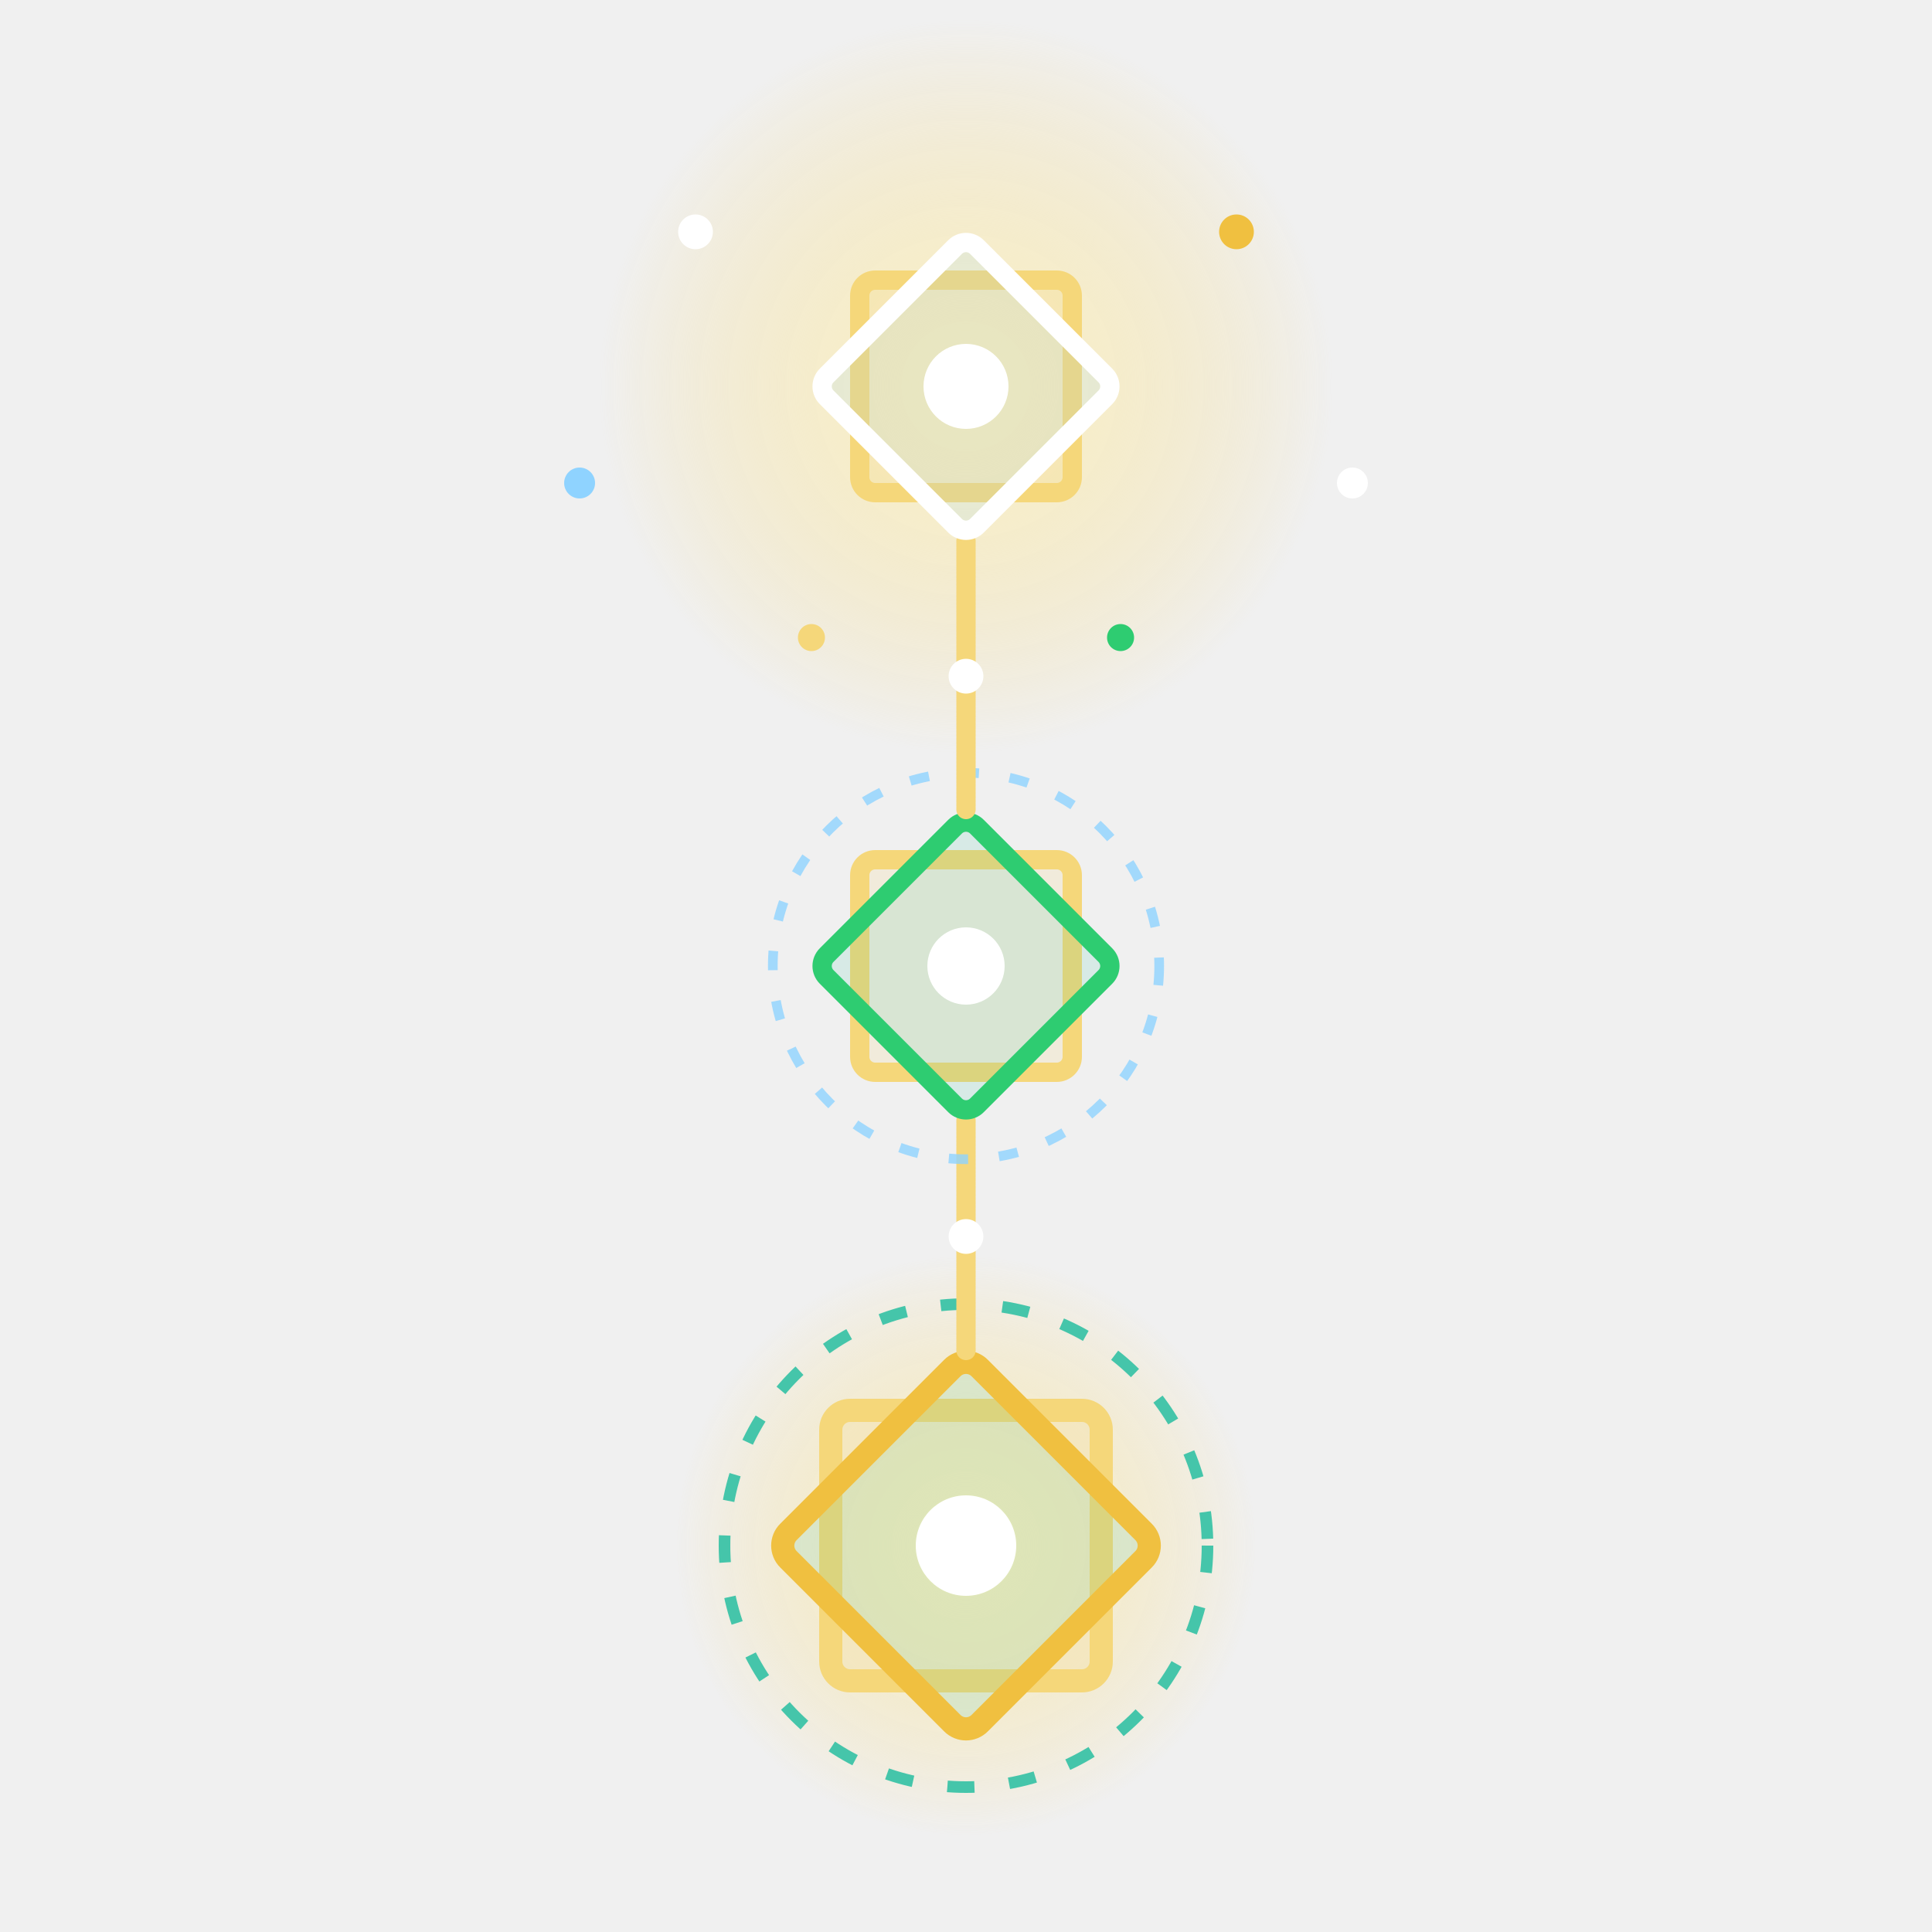
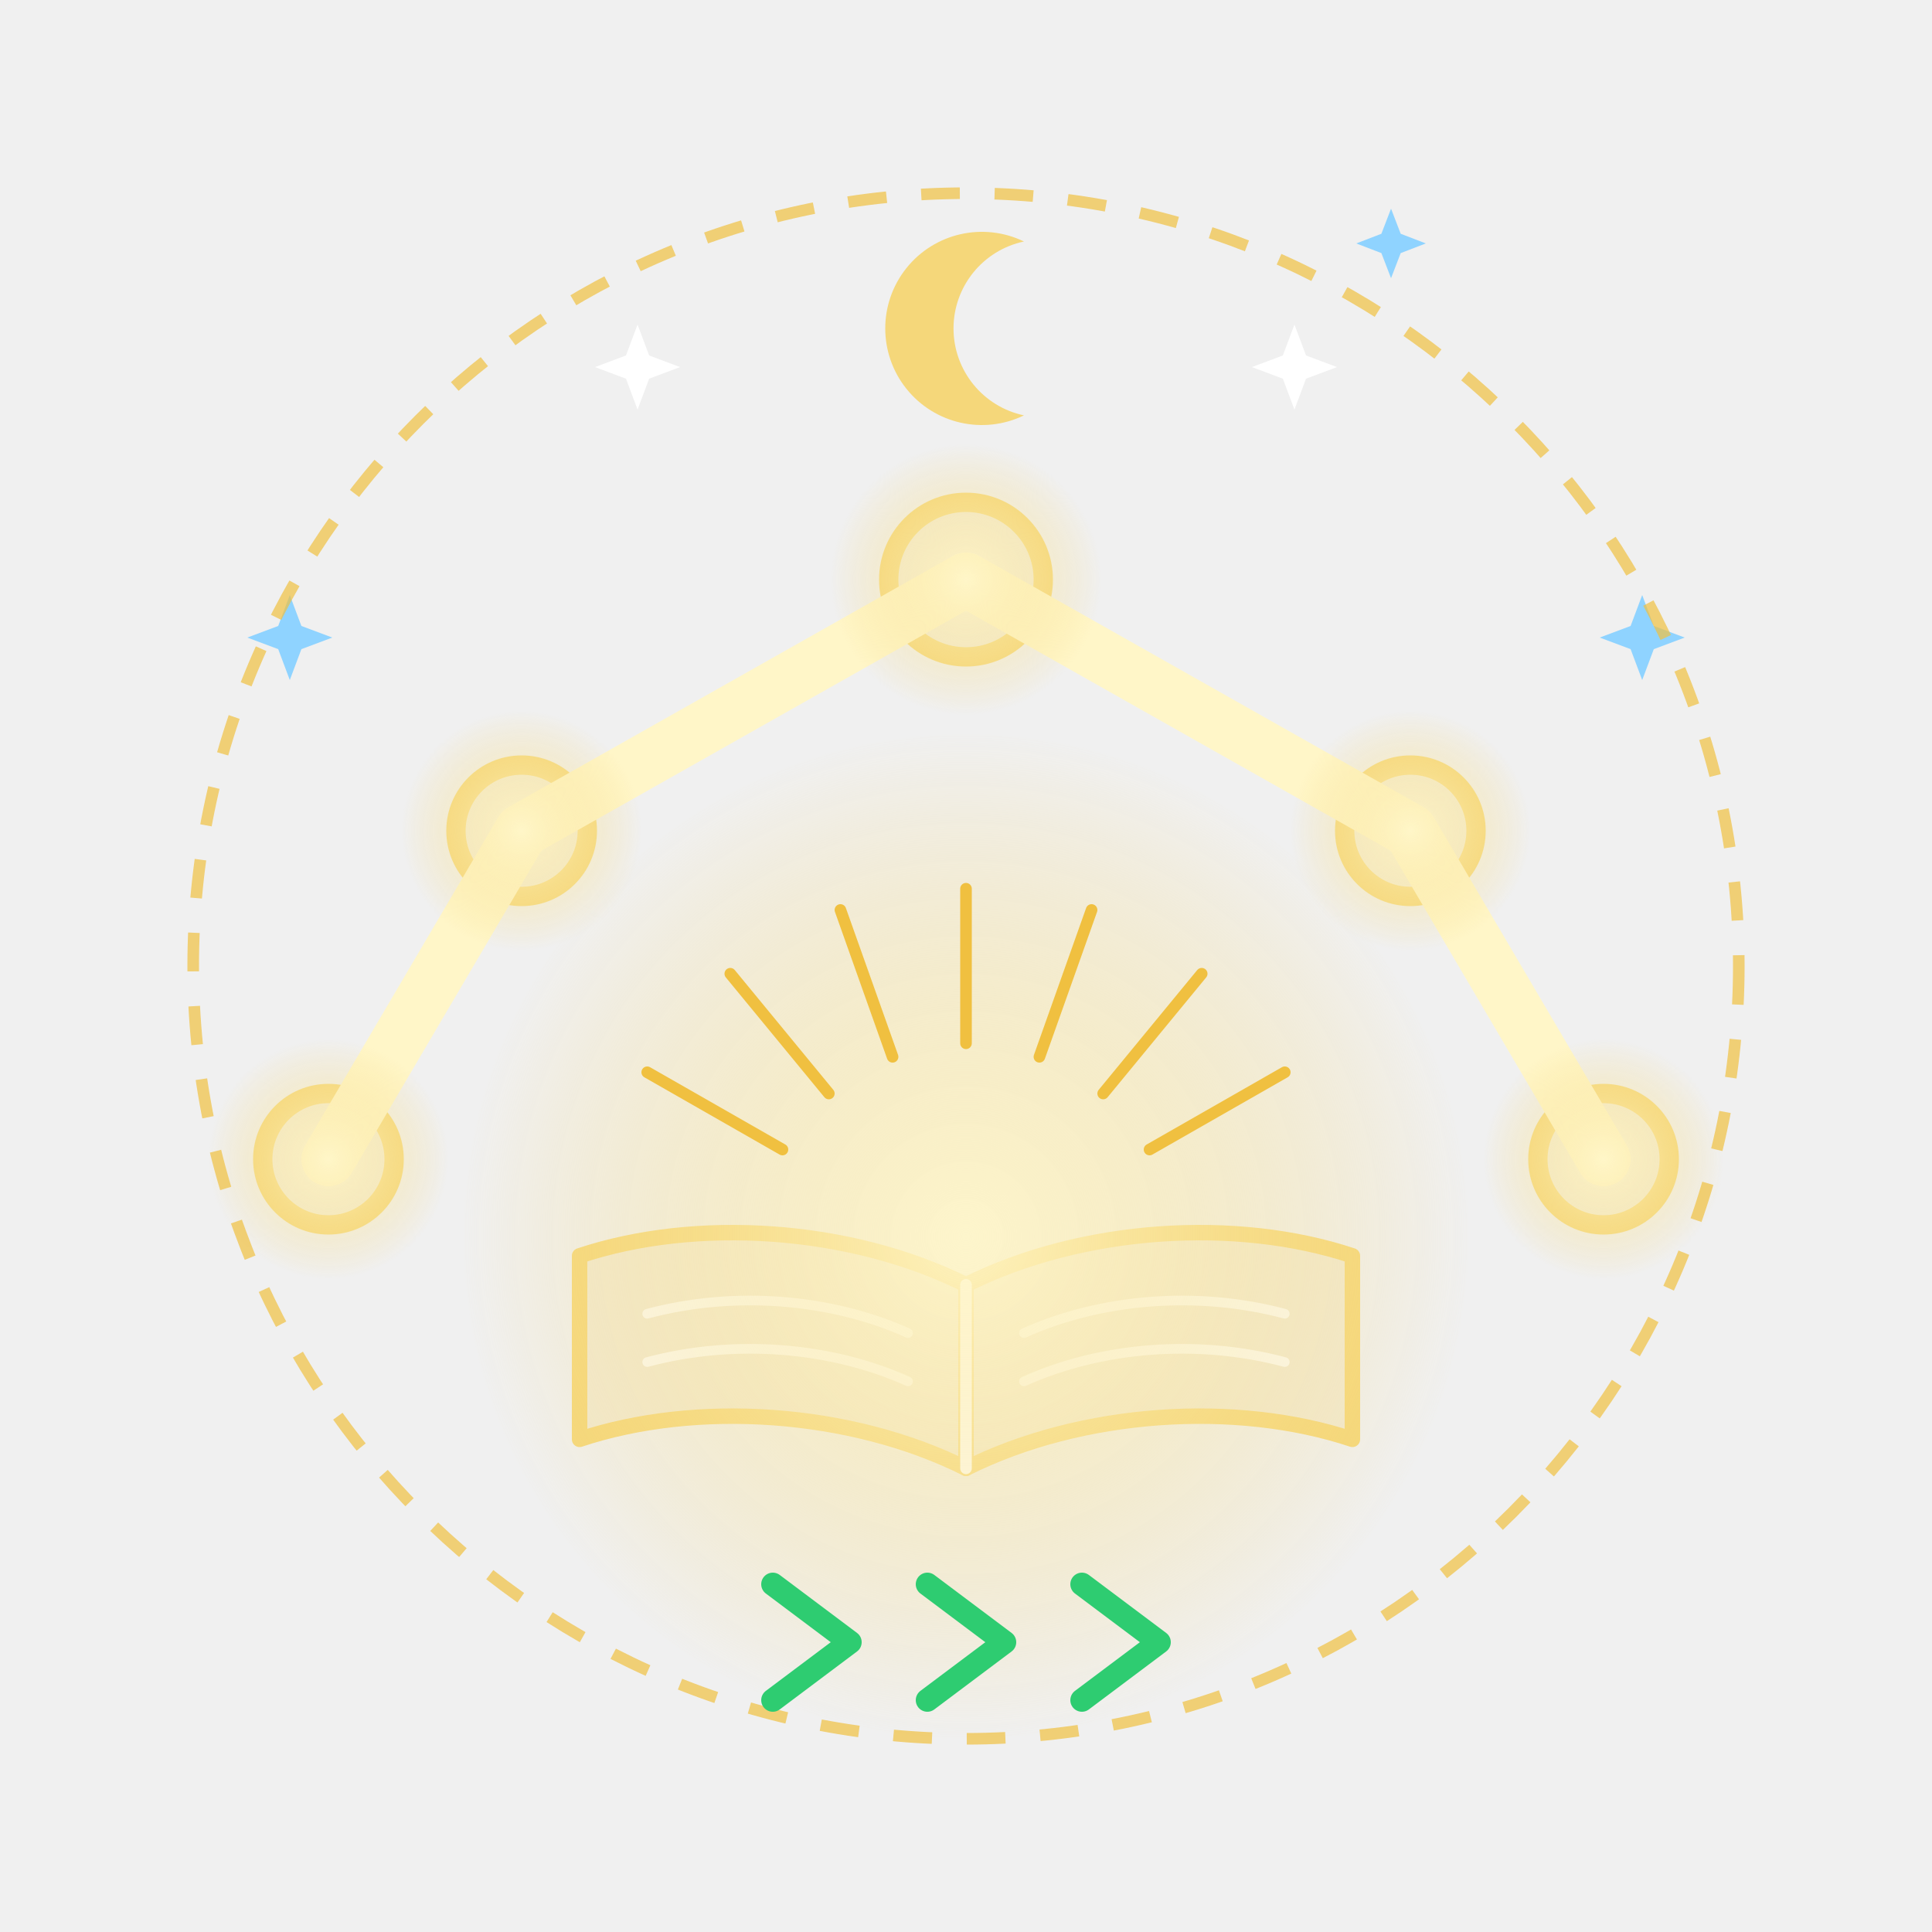
<svg xmlns="http://www.w3.org/2000/svg" viewBox="0 0 1000 1000">
  <defs>
    <radialGradient id="svg1-glow" cx="50%" cy="50%" r="50%">
-       <stop offset="0" stop-color="#fff6c8" stop-opacity="0.85" />
+       <stop offset="0" stop-color="#fff6c8" stop-opacity="0.9" />
      <stop offset="1" stop-color="#f5d77a" stop-opacity="0" />
    </radialGradient>
    <style>
-       /* Stage 1 (0-2s): bottom star appears */
+       /* ===== ১০ stage, ৬ সেকেন্ড লুপ: প্রতি stage = ১০% = ০.৬ সেকেন্ড ===== */
+ 
+       /* Stage 1 (0-10%): খোলা কিতাব, সবসময় দৃশ্যমান */
      @keyframes svg1-k1 {
        0%   { transform: scale(0.6); opacity: 0.7; }
-         30%  { transform: scale(1);   opacity: 1; }
-         90%  { transform: scale(1);   opacity: 1; }
+         8%   { transform: scale(1);   opacity: 1; }
+         96%  { transform: scale(1);   opacity: 1; }
        100% { transform: scale(0.6); opacity: 0.7; }
      }
-       /* Stage 2 (2-4s): first line + middle star */
-       @keyframes svg1-k2 {
-         0%, 30%  { opacity: 0; }
-         42%, 88% { opacity: 1; }
-         100%     { opacity: 0; }
-       }
-       /* Stage 3 (4-6s): second line + top star + glow */
-       @keyframes svg1-k3 {
-         0%, 63%  { opacity: 0; }
-         75%, 88% { opacity: 1; }
-         100%     { opacity: 0; }
-       }
-       @keyframes svg1-draw1 {
-         0%, 30%  { stroke-dashoffset: 1; }
-         42%, 100% { stroke-dashoffset: 0; }
-       }
-       @keyframes svg1-draw2 {
-         0%, 63%  { stroke-dashoffset: 1; }
-         75%, 100% { stroke-dashoffset: 0; }
-       }
-       @keyframes svg1-pop2 {
-         0%, 32%  { transform: scale(0.5); }
-         46%      { transform: scale(1.12); }
-         54%, 100% { transform: scale(1); }
-       }
-       @keyframes svg1-pop3 {
-         0%, 65%  { transform: scale(0.5); }
-         79%      { transform: scale(1.12); }
-         87%, 100% { transform: scale(1); }
-       }
-       @keyframes svg1-spin { from { transform: rotate(0deg); } to { transform: rotate(360deg); } }
-       @keyframes svg1-pulse {
-         0%, 100% { transform: scale(0.9); opacity: 0.55; }
-         50%      { transform: scale(1.1); opacity: 1; }
-       }
-       @keyframes svg1-twinkle {
-         0%, 100% { opacity: 0.2; transform: scale(0.7); }
-         50%      { opacity: 1;   transform: scale(1.2); }
-       }
+       /* Stage 2..10: নিজের stage-এ ফোটে, ৯৬% থেকে ১০০% এ মিলিয়ে যায় */
+       @keyframes svg1-k2  { 0%, 10% { opacity: 0; } 14%, 96% { opacity: 1; } 100% { opacity: 0; } }
+       @keyframes svg1-k3  { 0%, 20% { opacity: 0; } 24%, 96% { opacity: 1; } 100% { opacity: 0; } }
+       @keyframes svg1-k4  { 0%, 30% { opacity: 0; } 34%, 96% { opacity: 1; } 100% { opacity: 0; } }
+       @keyframes svg1-k5  { 0%, 40% { opacity: 0; } 44%, 96% { opacity: 1; } 100% { opacity: 0; } }
+       @keyframes svg1-k6  { 0%, 50% { opacity: 0; } 54%, 96% { opacity: 1; } 100% { opacity: 0; } }
+       @keyframes svg1-k7  { 0%, 60% { opacity: 0; } 64%, 96% { opacity: 1; } 100% { opacity: 0; } }
+       @keyframes svg1-k8  { 0%, 70% { opacity: 0; } 74%, 96% { opacity: 1; } 100% { opacity: 0; } }
+       @keyframes svg1-k9  { 0%, 80% { opacity: 0; } 84%, 96% { opacity: 1; } 100% { opacity: 0; } }
+       @keyframes svg1-k10 { 0%, 90% { opacity: 0; } 94%, 96% { opacity: 1; } 100% { opacity: 0; } }

-       .svg1-s1 { animation: svg1-k1 6s ease-in-out infinite; transform-origin: 500px 800px; }
-       .svg1-s2 { animation: svg1-k2 6s ease-in-out infinite; }
-       .svg1-s3 { animation: svg1-k3 6s ease-in-out infinite; }
+       /* সংযোগ-রেখা আঁকা (সনদের কড়ি জোড়া লাগা) */
+       @keyframes svg1-d1 { 0%, 30% { stroke-dashoffset: 100; } 36%, 100% { stroke-dashoffset: 0; } }
+       @keyframes svg1-d2 { 0%, 40% { stroke-dashoffset: 100; } 46%, 100% { stroke-dashoffset: 0; } }
+       @keyframes svg1-d3 { 0%, 50% { stroke-dashoffset: 100; } 56%, 100% { stroke-dashoffset: 0; } }
+       @keyframes svg1-d4 { 0%, 60% { stroke-dashoffset: 100; } 66%, 100% { stroke-dashoffset: 0; } }

-       .svg1-ring  { animation: svg1-spin 6s linear infinite; transform-origin: 500px 800px; }
-       .svg1-halo1 { animation: svg1-pulse 3s ease-in-out infinite; transform-origin: 500px 800px; }
+       /* গিঁট (বর্ণনাকারীর কড়ি) ফুটে ওঠা */
+       @keyframes svg1-p1 { 0%, 22% { transform: scale(0); } 27% { transform: scale(1.2); } 31%, 100% { transform: scale(1); } }
+       @keyframes svg1-p2 { 0%, 32% { transform: scale(0); } 37% { transform: scale(1.2); } 41%, 100% { transform: scale(1); } }
+       @keyframes svg1-p3 { 0%, 42% { transform: scale(0); } 47% { transform: scale(1.2); } 51%, 100% { transform: scale(1); } }
+       @keyframes svg1-p4 { 0%, 52% { transform: scale(0); } 57% { transform: scale(1.2); } 61%, 100% { transform: scale(1); } }
+       @keyframes svg1-p5 { 0%, 62% { transform: scale(0); } 67% { transform: scale(1.2); } 71%, 100% { transform: scale(1); } }

-       .svg1-line1 { stroke-dasharray: 1; stroke-dashoffset: 1; animation: svg1-draw1 6s ease-in-out infinite; }
-       .svg1-line2 { stroke-dasharray: 1; stroke-dashoffset: 1; animation: svg1-draw2 6s ease-in-out infinite; }
+       /* ছোট বাড়তি অ্যানিমেশন (৬ সেকেন্ডে সমান ভাগ হয়) */
+       @keyframes svg1-twinkle { 0%, 100% { opacity: 0.45; } 50% { opacity: 1; } }
+       @keyframes svg1-pulse   { 0%, 100% { opacity: 0.25; } 50% { opacity: 0.6; } }
+       @keyframes svg1-spin    { from { transform: rotate(0deg); } to { transform: rotate(360deg); } }
+       @keyframes svg1-flow    { 0%, 100% { opacity: 0.2; } 50% { opacity: 1; } }

-       .svg1-n2    { animation: svg1-pop2 6s ease-in-out infinite; transform-origin: 500px 500px; }
-       .svg1-n3    { animation: svg1-pop3 6s ease-in-out infinite; transform-origin: 500px 200px; }
-       .svg1-ring2 { animation: svg1-spin 6s linear infinite; transform-origin: 500px 500px; }
+       .svg1-s1  { animation: svg1-k1 6s ease-in-out infinite; transform-origin: 500px 700px; }
+       .svg1-s2  { animation: svg1-k2 6s ease-in-out infinite; }
+       .svg1-s3  { animation: svg1-k3 6s ease-in-out infinite; }
+       .svg1-s4  { animation: svg1-k4 6s ease-in-out infinite; }
+       .svg1-s5  { animation: svg1-k5 6s ease-in-out infinite; }
+       .svg1-s6  { animation: svg1-k6 6s ease-in-out infinite; }
+       .svg1-s7  { animation: svg1-k7 6s ease-in-out infinite; }
+       .svg1-s8  { animation: svg1-k8 6s ease-in-out infinite; }
+       .svg1-s9  { animation: svg1-k9 6s ease-in-out infinite; }
+       .svg1-s10 { animation: svg1-k10 6s ease-in-out infinite; }

-       .svg1-halo3 { animation: svg1-pulse 3s ease-in-out infinite; transform-origin: 500px 200px; }
-       .svg1-sp1 { animation: svg1-twinkle 2s ease-in-out infinite; transform-origin: 360px 120px; }
-       .svg1-sp2 { animation: svg1-twinkle 2s ease-in-out infinite -0.7s; transform-origin: 640px 120px; }
-       .svg1-sp3 { animation: svg1-twinkle 2s ease-in-out infinite -1.3s; transform-origin: 300px 250px; }
-       .svg1-sp4 { animation: svg1-twinkle 2s ease-in-out infinite -0.4s; transform-origin: 700px 250px; }
-       .svg1-sp5 { animation: svg1-twinkle 3s ease-in-out infinite -1s; transform-origin: 420px 330px; }
-       .svg1-sp6 { animation: svg1-twinkle 3s ease-in-out infinite -2s; transform-origin: 580px 330px; }
+       .svg1-link { stroke-dasharray: 100; stroke-dashoffset: 100; }
+       .svg1-l1 { animation: svg1-d1 6s ease-in-out infinite; }
+       .svg1-l2 { animation: svg1-d2 6s ease-in-out infinite; }
+       .svg1-l3 { animation: svg1-d3 6s ease-in-out infinite; }
+       .svg1-l4 { animation: svg1-d4 6s ease-in-out infinite; }
+ 
+       .svg1-n1 { animation: svg1-p1 6s ease-out infinite; transform-origin: 170px 600px; }
+       .svg1-n2 { animation: svg1-p2 6s ease-out infinite; transform-origin: 270px 430px; }
+       .svg1-n3 { animation: svg1-p3 6s ease-out infinite; transform-origin: 500px 300px; }
+       .svg1-n4 { animation: svg1-p4 6s ease-out infinite; transform-origin: 730px 430px; }
+       .svg1-n5 { animation: svg1-p5 6s ease-out infinite; transform-origin: 830px 600px; }
+ 
+       .svg1-ray   { animation: svg1-twinkle 3s ease-in-out infinite; }
+       .svg1-star  { animation: svg1-twinkle 2s ease-in-out infinite; }
+       .svg1-star2 { animation: svg1-twinkle 2s ease-in-out infinite; animation-delay: -1s; }
+       .svg1-arch  { animation: svg1-pulse 2s ease-in-out infinite; }
+       .svg1-ring  { animation: svg1-spin 6s linear infinite; transform-origin: 500px 500px; }
+       .svg1-c1 { animation: svg1-flow 1.5s ease-in-out infinite; animation-delay: 0s; }
+       .svg1-c2 { animation: svg1-flow 1.5s ease-in-out infinite; animation-delay: -0.5s; }
+       .svg1-c3 { animation: svg1-flow 1.5s ease-in-out infinite; animation-delay: -1s; }
    </style>
  </defs>
  <g class="svg1-s1">
-     <circle class="svg1-halo1" cx="500" cy="800" r="150" fill="url(#svg1-glow)" />
-     <g class="svg1-ring">
-       <circle cx="500" cy="800" r="125" fill="none" stroke="#1abc9c" stroke-width="6" stroke-dasharray="14 18" opacity="0.8" />
-     </g>
-     <rect x="430" y="730" width="140" height="140" rx="10" fill="#f5d77a" fill-opacity="0.18" stroke="#f5d77a" stroke-width="12" />
-     <rect x="430" y="730" width="140" height="140" rx="10" fill="#1abc9c" fill-opacity="0.12" stroke="#f0c040" stroke-width="12" transform="rotate(45 500 800)" />
-     <circle cx="500" cy="800" r="26" fill="#ffffff" />
+     <path d="M500 760 C440 730 360 725 300 745 L300 650 C360 630 440 635 500 665 Z" fill="#f5d77a" fill-opacity="0.25" stroke="#f5d77a" stroke-width="8" stroke-linejoin="round" />
+     <path d="M500 760 C560 730 640 725 700 745 L700 650 C640 630 560 635 500 665 Z" fill="#f5d77a" fill-opacity="0.25" stroke="#f5d77a" stroke-width="8" stroke-linejoin="round" />
+     <path d="M500 665 L500 760" stroke="#ffffff" stroke-width="6" stroke-linecap="round" />
+     <path d="M335 680 C380 668 430 672 470 690" fill="none" stroke="#ffffff" stroke-width="5" stroke-linecap="round" opacity="0.8" />
+     <path d="M335 705 C380 693 430 697 470 715" fill="none" stroke="#ffffff" stroke-width="5" stroke-linecap="round" opacity="0.8" />
+     <path d="M665 680 C620 668 570 672 530 690" fill="none" stroke="#ffffff" stroke-width="5" stroke-linecap="round" opacity="0.8" />
+     <path d="M665 705 C620 693 570 697 530 715" fill="none" stroke="#ffffff" stroke-width="5" stroke-linecap="round" opacity="0.8" />
  </g>
  <g class="svg1-s2">
-     <path class="svg1-line1" pathLength="1" d="M500 700 L500 580" fill="none" stroke="#f5d77a" stroke-width="10" stroke-linecap="round" />
-     <circle cx="500" cy="640" r="9" fill="#ffffff" />
-     <g class="svg1-n2">
-       <g class="svg1-ring2">
-         <circle cx="500" cy="500" r="100" fill="none" stroke="#8fd3ff" stroke-width="5" stroke-dasharray="10 16" opacity="0.8" />
-       </g>
-       <rect x="445" y="445" width="110" height="110" rx="8" fill="#f5d77a" fill-opacity="0.18" stroke="#f5d77a" stroke-width="10" />
-       <rect x="445" y="445" width="110" height="110" rx="8" fill="#1abc9c" fill-opacity="0.12" stroke="#2ecc71" stroke-width="10" transform="rotate(45 500 500)" />
-       <circle cx="500" cy="500" r="20" fill="#ffffff" />
+     <circle cx="500" cy="640" r="260" fill="url(#svg1-glow)" />
+     <g stroke="#f0c040" stroke-width="6" stroke-linecap="round">
+       <line class="svg1-ray" x1="405" y1="595" x2="335" y2="555" />
+       <line class="svg1-ray" x1="429" y1="566" x2="378" y2="504" />
+       <line class="svg1-ray" x1="462" y1="547" x2="435" y2="471" />
+       <line class="svg1-ray" x1="500" y1="540" x2="500" y2="460" />
+       <line class="svg1-ray" x1="538" y1="547" x2="565" y2="471" />
+       <line class="svg1-ray" x1="571" y1="566" x2="622" y2="504" />
+       <line class="svg1-ray" x1="595" y1="595" x2="665" y2="555" />
    </g>
  </g>
  <g class="svg1-s3">
-     <circle class="svg1-halo3" cx="500" cy="200" r="190" fill="url(#svg1-glow)" />
-     <path class="svg1-line2" pathLength="1" d="M500 420 L500 280" fill="none" stroke="#f5d77a" stroke-width="10" stroke-linecap="round" />
-     <circle cx="500" cy="350" r="9" fill="#ffffff" />
+     <g class="svg1-n1">
+       <circle cx="170" cy="600" r="34" fill="#f5d77a" fill-opacity="0.2" stroke="#f5d77a" stroke-width="10" />
+       <circle cx="170" cy="600" r="12" fill="#ffffff" />
+     </g>
+   </g>
+   <g class="svg1-s4">
+     <path class="svg1-link svg1-l1" pathLength="100" d="M170 600 L270 430" fill="none" stroke="#1abc9c" stroke-width="10" stroke-linecap="round" />
+     <g class="svg1-n2">
+       <circle cx="270" cy="430" r="34" fill="#f5d77a" fill-opacity="0.2" stroke="#f5d77a" stroke-width="10" />
+       <circle cx="270" cy="430" r="12" fill="#ffffff" />
+     </g>
+   </g>
+   <g class="svg1-s5">
+     <path class="svg1-link svg1-l2" pathLength="100" d="M270 430 L500 300" fill="none" stroke="#1abc9c" stroke-width="10" stroke-linecap="round" />
    <g class="svg1-n3">
-       <rect x="445" y="145" width="110" height="110" rx="8" fill="#f5d77a" fill-opacity="0.25" stroke="#f5d77a" stroke-width="10" />
-       <rect x="445" y="145" width="110" height="110" rx="8" fill="#8fd3ff" fill-opacity="0.15" stroke="#ffffff" stroke-width="10" transform="rotate(45 500 200)" />
-       <circle cx="500" cy="200" r="22" fill="#ffffff" />
+       <circle cx="500" cy="300" r="40" fill="#f5d77a" fill-opacity="0.2" stroke="#f5d77a" stroke-width="10" />
+       <circle cx="500" cy="300" r="14" fill="#ffffff" />
    </g>
-     <circle class="svg1-sp1" cx="360" cy="120" r="9" fill="#ffffff" />
-     <circle class="svg1-sp2" cx="640" cy="120" r="9" fill="#f0c040" />
-     <circle class="svg1-sp3" cx="300" cy="250" r="8" fill="#8fd3ff" />
-     <circle class="svg1-sp4" cx="700" cy="250" r="8" fill="#ffffff" />
-     <circle class="svg1-sp5" cx="420" cy="330" r="7" fill="#f5d77a" />
-     <circle class="svg1-sp6" cx="580" cy="330" r="7" fill="#2ecc71" />
+   </g>
+   <g class="svg1-s6">
+     <path class="svg1-link svg1-l3" pathLength="100" d="M500 300 L730 430" fill="none" stroke="#1abc9c" stroke-width="10" stroke-linecap="round" />
+     <g class="svg1-n4">
+       <circle cx="730" cy="430" r="34" fill="#f5d77a" fill-opacity="0.2" stroke="#f5d77a" stroke-width="10" />
+       <circle cx="730" cy="430" r="12" fill="#ffffff" />
+     </g>
+   </g>
+   <g class="svg1-s7">
+     <path class="svg1-link svg1-l4" pathLength="100" d="M730 430 L830 600" fill="none" stroke="#1abc9c" stroke-width="10" stroke-linecap="round" />
+     <g class="svg1-n5">
+       <circle cx="830" cy="600" r="34" fill="#f5d77a" fill-opacity="0.2" stroke="#f5d77a" stroke-width="10" />
+       <circle cx="830" cy="600" r="12" fill="#ffffff" />
+     </g>
+   </g>
+   <g class="svg1-s8">
+     <path class="svg1-arch" d="M170 600 L270 430 L500 300 L730 430 L830 600" fill="none" stroke="#fff6c8" stroke-width="28" stroke-linecap="round" stroke-linejoin="round" />
+     <circle cx="170" cy="600" r="62" fill="url(#svg1-glow)" />
+     <circle cx="270" cy="430" r="62" fill="url(#svg1-glow)" />
+     <circle cx="500" cy="300" r="70" fill="url(#svg1-glow)" />
+     <circle cx="730" cy="430" r="62" fill="url(#svg1-glow)" />
+     <circle cx="830" cy="600" r="62" fill="url(#svg1-glow)" />
+   </g>
+   <g class="svg1-s9">
+     <path d="M530 125 A50 50 0 1 0 530 215 A46 46 0 0 1 530 125 Z" fill="#f5d77a" />
+     <path class="svg1-star" d="M150 308 L156 324 L172 330 L156 336 L150 352 L144 336 L128 330 L144 324 Z" fill="#8fd3ff" />
+     <path class="svg1-star2" d="M850 308 L856 324 L872 330 L856 336 L850 352 L844 336 L828 330 L844 324 Z" fill="#8fd3ff" />
+     <path class="svg1-star2" d="M330 168 L336 184 L352 190 L336 196 L330 212 L324 196 L308 190 L324 184 Z" fill="#ffffff" />
+     <path class="svg1-star" d="M670 168 L676 184 L692 190 L676 196 L670 212 L664 196 L648 190 L664 184 Z" fill="#ffffff" />
+     <path class="svg1-star" d="M720 108 L725 121 L738 126 L725 131 L720 144 L715 131 L702 126 L715 121 Z" fill="#8fd3ff" />
+   </g>
+   <g class="svg1-s10">
+     <circle class="svg1-ring" cx="500" cy="500" r="400" fill="none" stroke="#f0c040" stroke-width="6" stroke-dasharray="20 18" opacity="0.7" />
+     <g fill="none" stroke="#2ecc71" stroke-width="12" stroke-linecap="round" stroke-linejoin="round">
+       <path class="svg1-c1" d="M400 820 L440 850 L400 880" />
+       <path class="svg1-c2" d="M480 820 L520 850 L480 880" />
+       <path class="svg1-c3" d="M560 820 L600 850 L560 880" />
+     </g>
  </g>
</svg>
